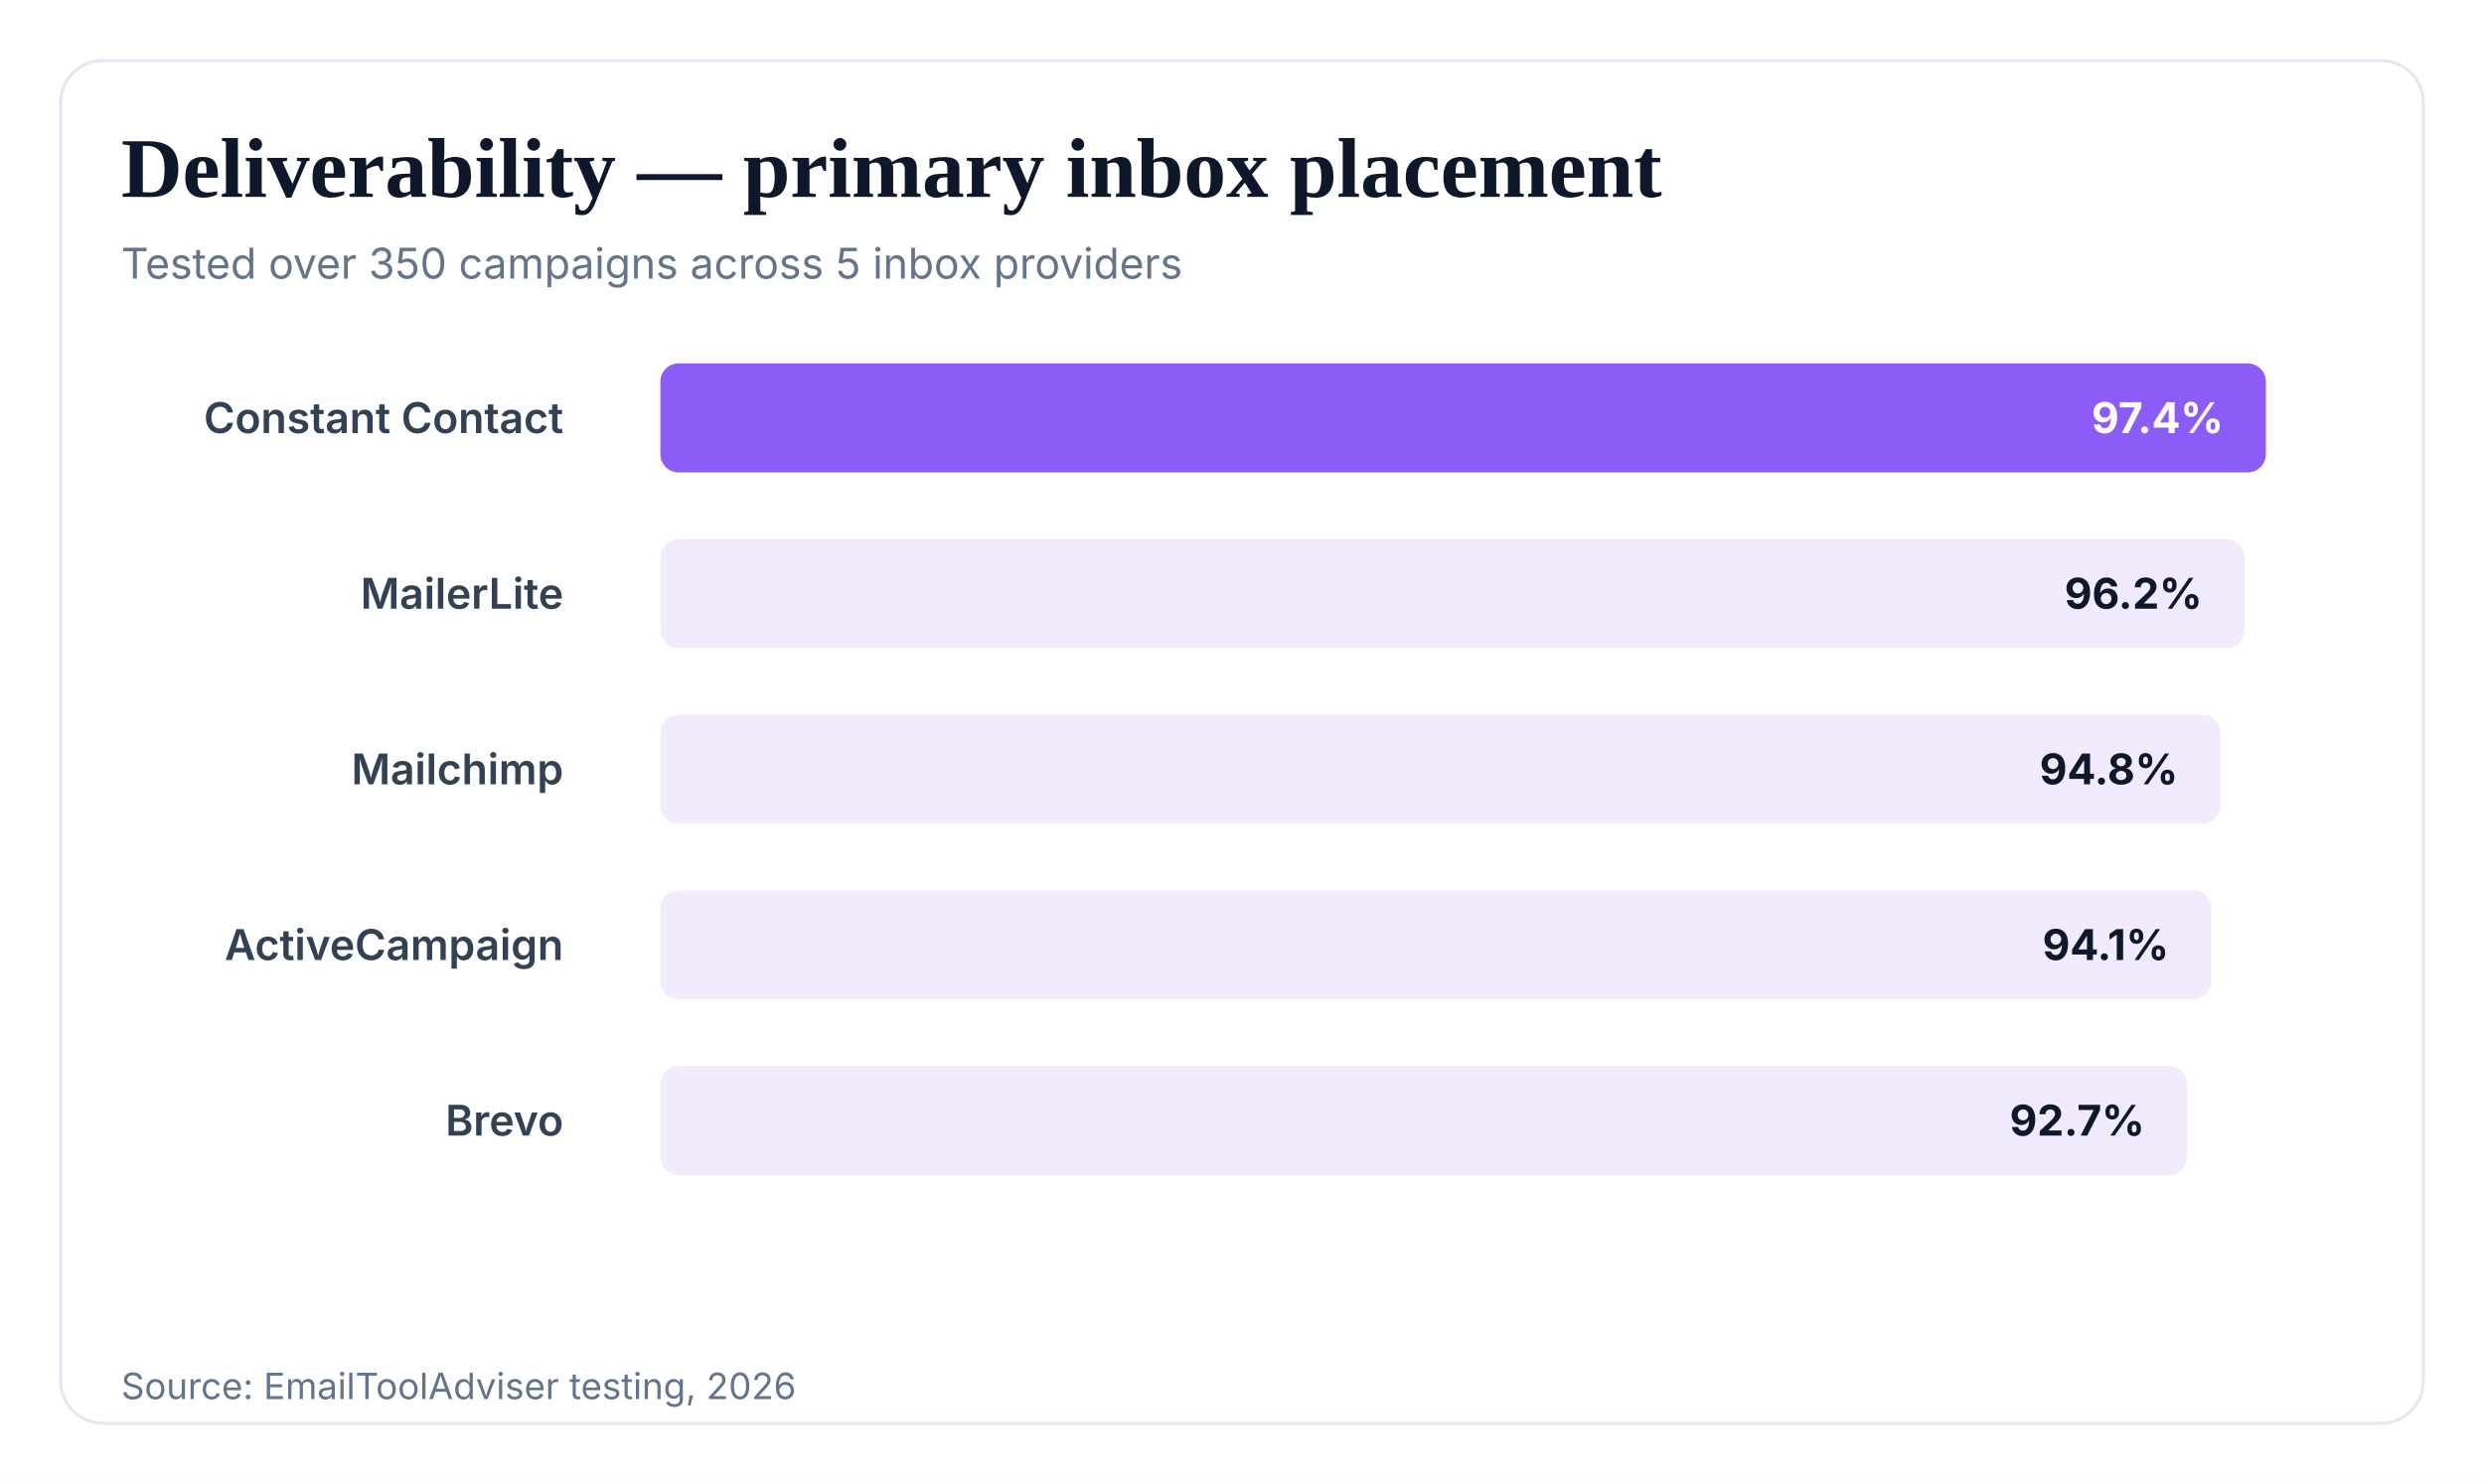
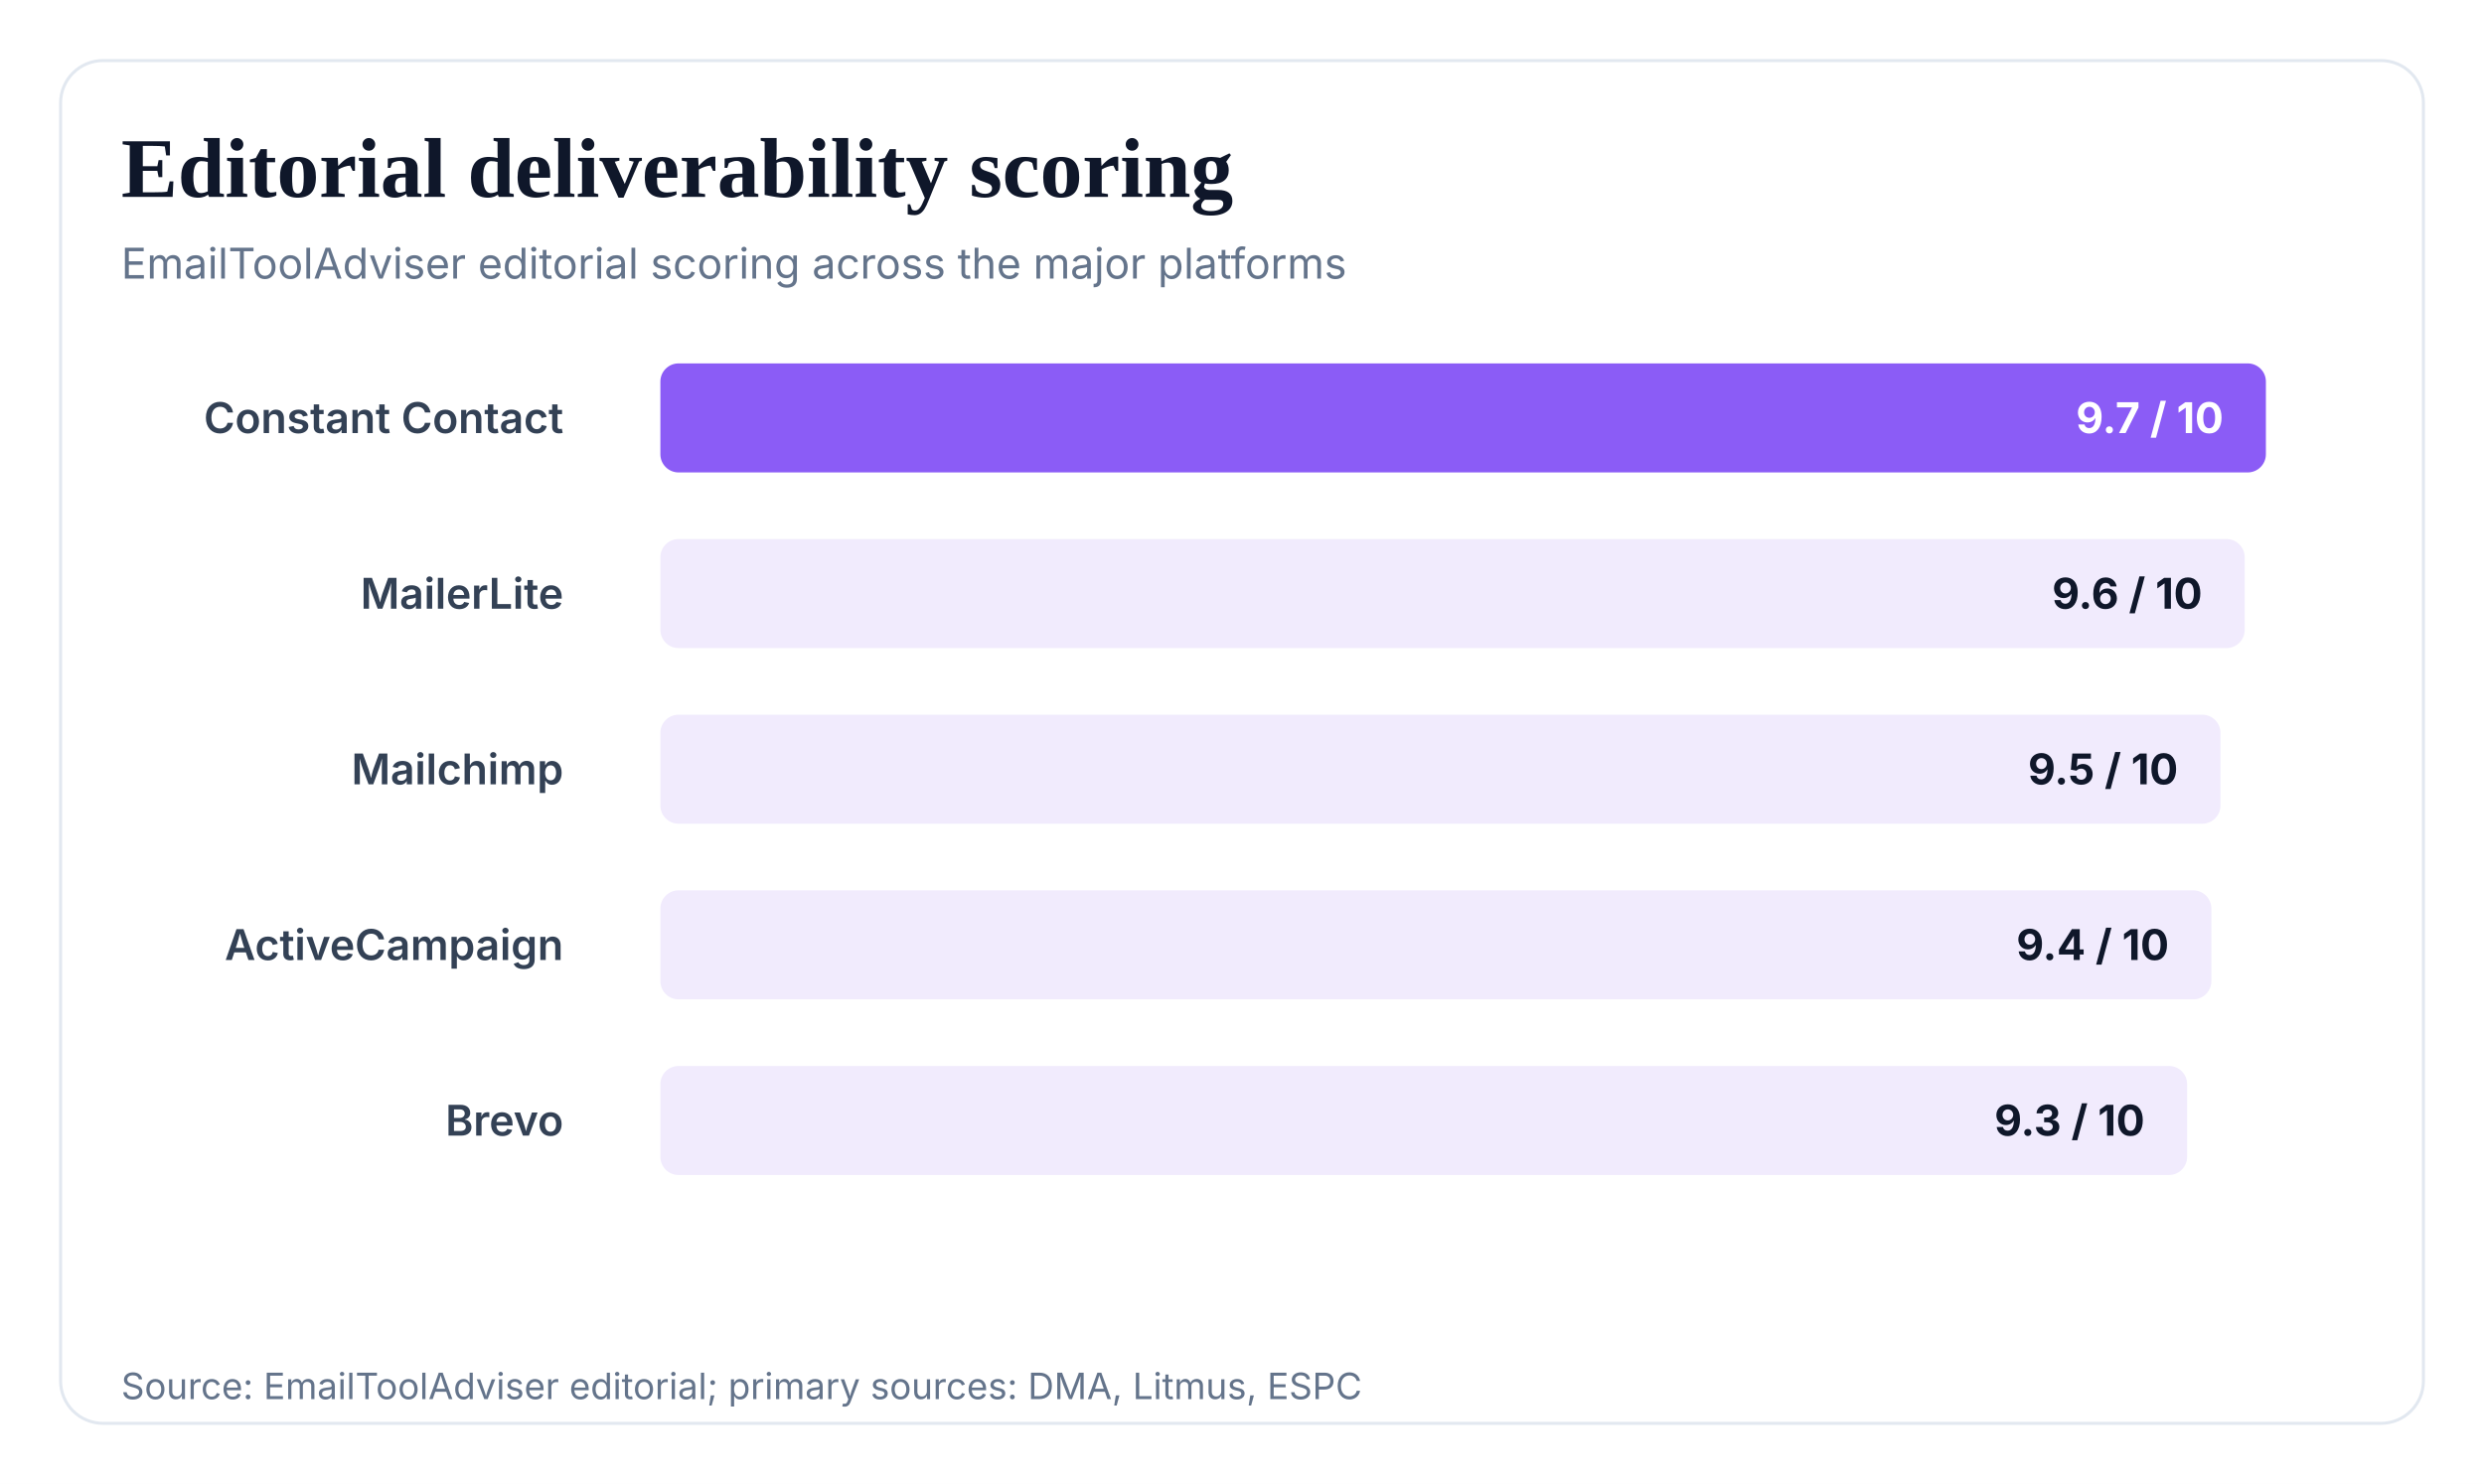
<svg xmlns="http://www.w3.org/2000/svg" viewBox="0 0 820 490" preserveAspectRatio="xMinYMin meet" role="img" style="width:100%;height:auto;">
  <style>
  .serif  { font-family: Georgia, 'Times New Roman', 'Playfair Display', serif; font-weight: 800; }
  .sans   { font-family: system-ui, -apple-system, BlinkMacSystemFont, 'Segoe UI', sans-serif; }
  .label  { font-family: system-ui, sans-serif; font-weight: 700; text-transform: uppercase; letter-spacing: 0.08em; }
</style>
  <rect width="820" height="490" fill="#ffffff" />
  <rect x="20" y="20" rx="14" ry="14" width="780" height="450" fill="#ffffff" stroke="#e2e8f0" stroke-width="1" />
-   <text x="40" y="65" class="serif" font-size="28" fill="#0f172a">Deliverability — primary inbox placement</text>
-   <text x="40" y="92" class="sans" font-size="14" fill="#64748b">Tested over 350 campaigns across 5 inbox providers</text>
+   <text x="40" y="65" class="serif" font-size="28" fill="#0f172a">Editorial deliverability scoring</text>
+   <text x="40" y="92" class="sans" font-size="14" fill="#64748b">EmailToolAdviser editorial scoring across the major platforms</text>
  <text x="186" y="143" class="sans" font-size="14" fill="#334155" text-anchor="end" font-weight="600">Constant Contact</text>
  <rect x="218" y="120" rx="6" ry="6" width="530" height="36" fill="#8b5cf6" />
-   <text x="734" y="143" class="sans" font-size="14" fill="#ffffff" text-anchor="end" font-weight="700">97.4%</text>
+   <text x="734" y="143" class="sans" font-size="14" fill="#ffffff" text-anchor="end" font-weight="700">9.7 / 10</text>
  <text x="186" y="201" class="sans" font-size="14" fill="#334155" text-anchor="end" font-weight="600">MailerLite</text>
  <rect x="218" y="178" rx="6" ry="6" width="523" height="36" fill="#f1ebfd" />
-   <text x="727" y="201" class="sans" font-size="14" fill="#0f172a" text-anchor="end" font-weight="700">96.2%</text>
+   <text x="727" y="201" class="sans" font-size="14" fill="#0f172a" text-anchor="end" font-weight="700">9.6 / 10</text>
  <text x="186" y="259" class="sans" font-size="14" fill="#334155" text-anchor="end" font-weight="600">Mailchimp</text>
  <rect x="218" y="236" rx="6" ry="6" width="515" height="36" fill="#f1ebfd" />
-   <text x="719" y="259" class="sans" font-size="14" fill="#0f172a" text-anchor="end" font-weight="700">94.8%</text>
+   <text x="719" y="259" class="sans" font-size="14" fill="#0f172a" text-anchor="end" font-weight="700">9.5 / 10</text>
  <text x="186" y="317" class="sans" font-size="14" fill="#334155" text-anchor="end" font-weight="600">ActiveCampaign</text>
  <rect x="218" y="294" rx="6" ry="6" width="512" height="36" fill="#f1ebfd" />
-   <text x="716" y="317" class="sans" font-size="14" fill="#0f172a" text-anchor="end" font-weight="700">94.1%</text>
+   <text x="716" y="317" class="sans" font-size="14" fill="#0f172a" text-anchor="end" font-weight="700">9.4 / 10</text>
  <text x="186" y="375" class="sans" font-size="14" fill="#334155" text-anchor="end" font-weight="600">Brevo</text>
  <rect x="218" y="352" rx="6" ry="6" width="504" height="36" fill="#f1ebfd" />
-   <text x="708" y="375" class="sans" font-size="14" fill="#0f172a" text-anchor="end" font-weight="700">92.7%</text>
-   <text x="40" y="462" class="sans" font-size="12" fill="#64748b">Source: EmailToolAdviser testing, 2026</text>
+   <text x="708" y="375" class="sans" font-size="14" fill="#0f172a" text-anchor="end" font-weight="700">9.3 / 10</text>
+   <text x="40" y="462" class="sans" font-size="12" fill="#64748b">Source: EmailToolAdviser editorial; primary sources: DMA, Litmus, ESPC</text>
</svg>
